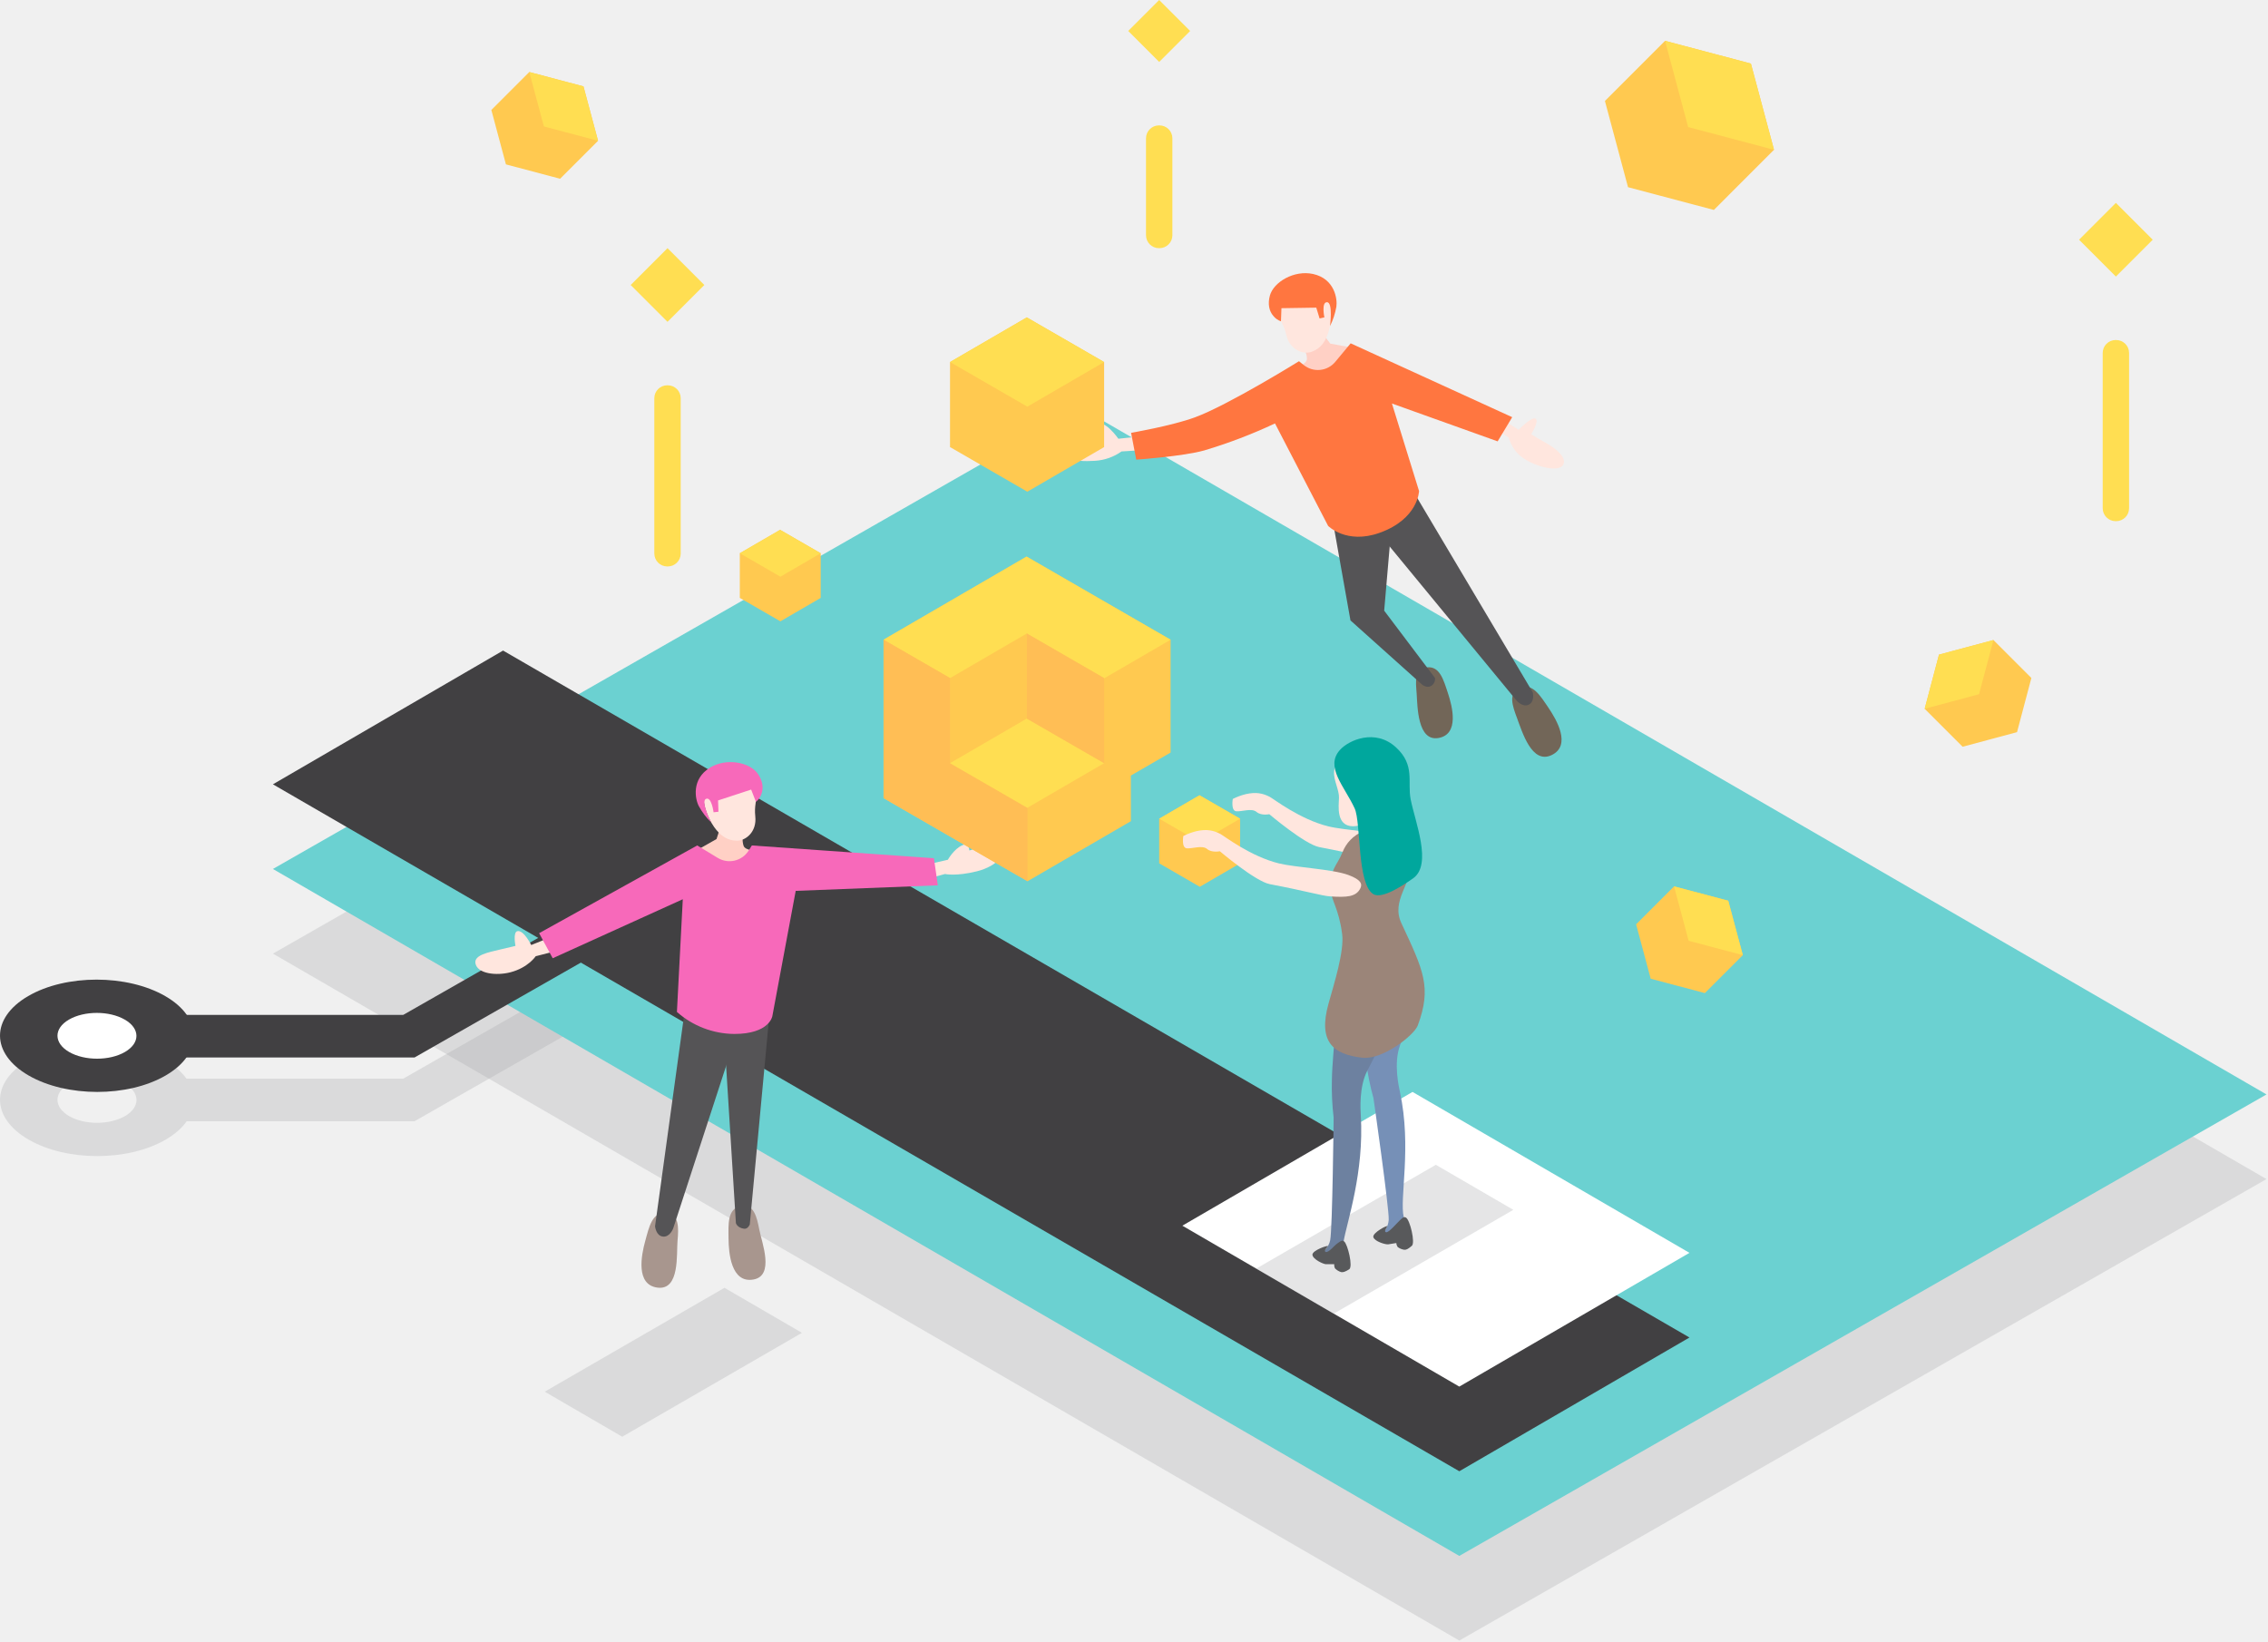
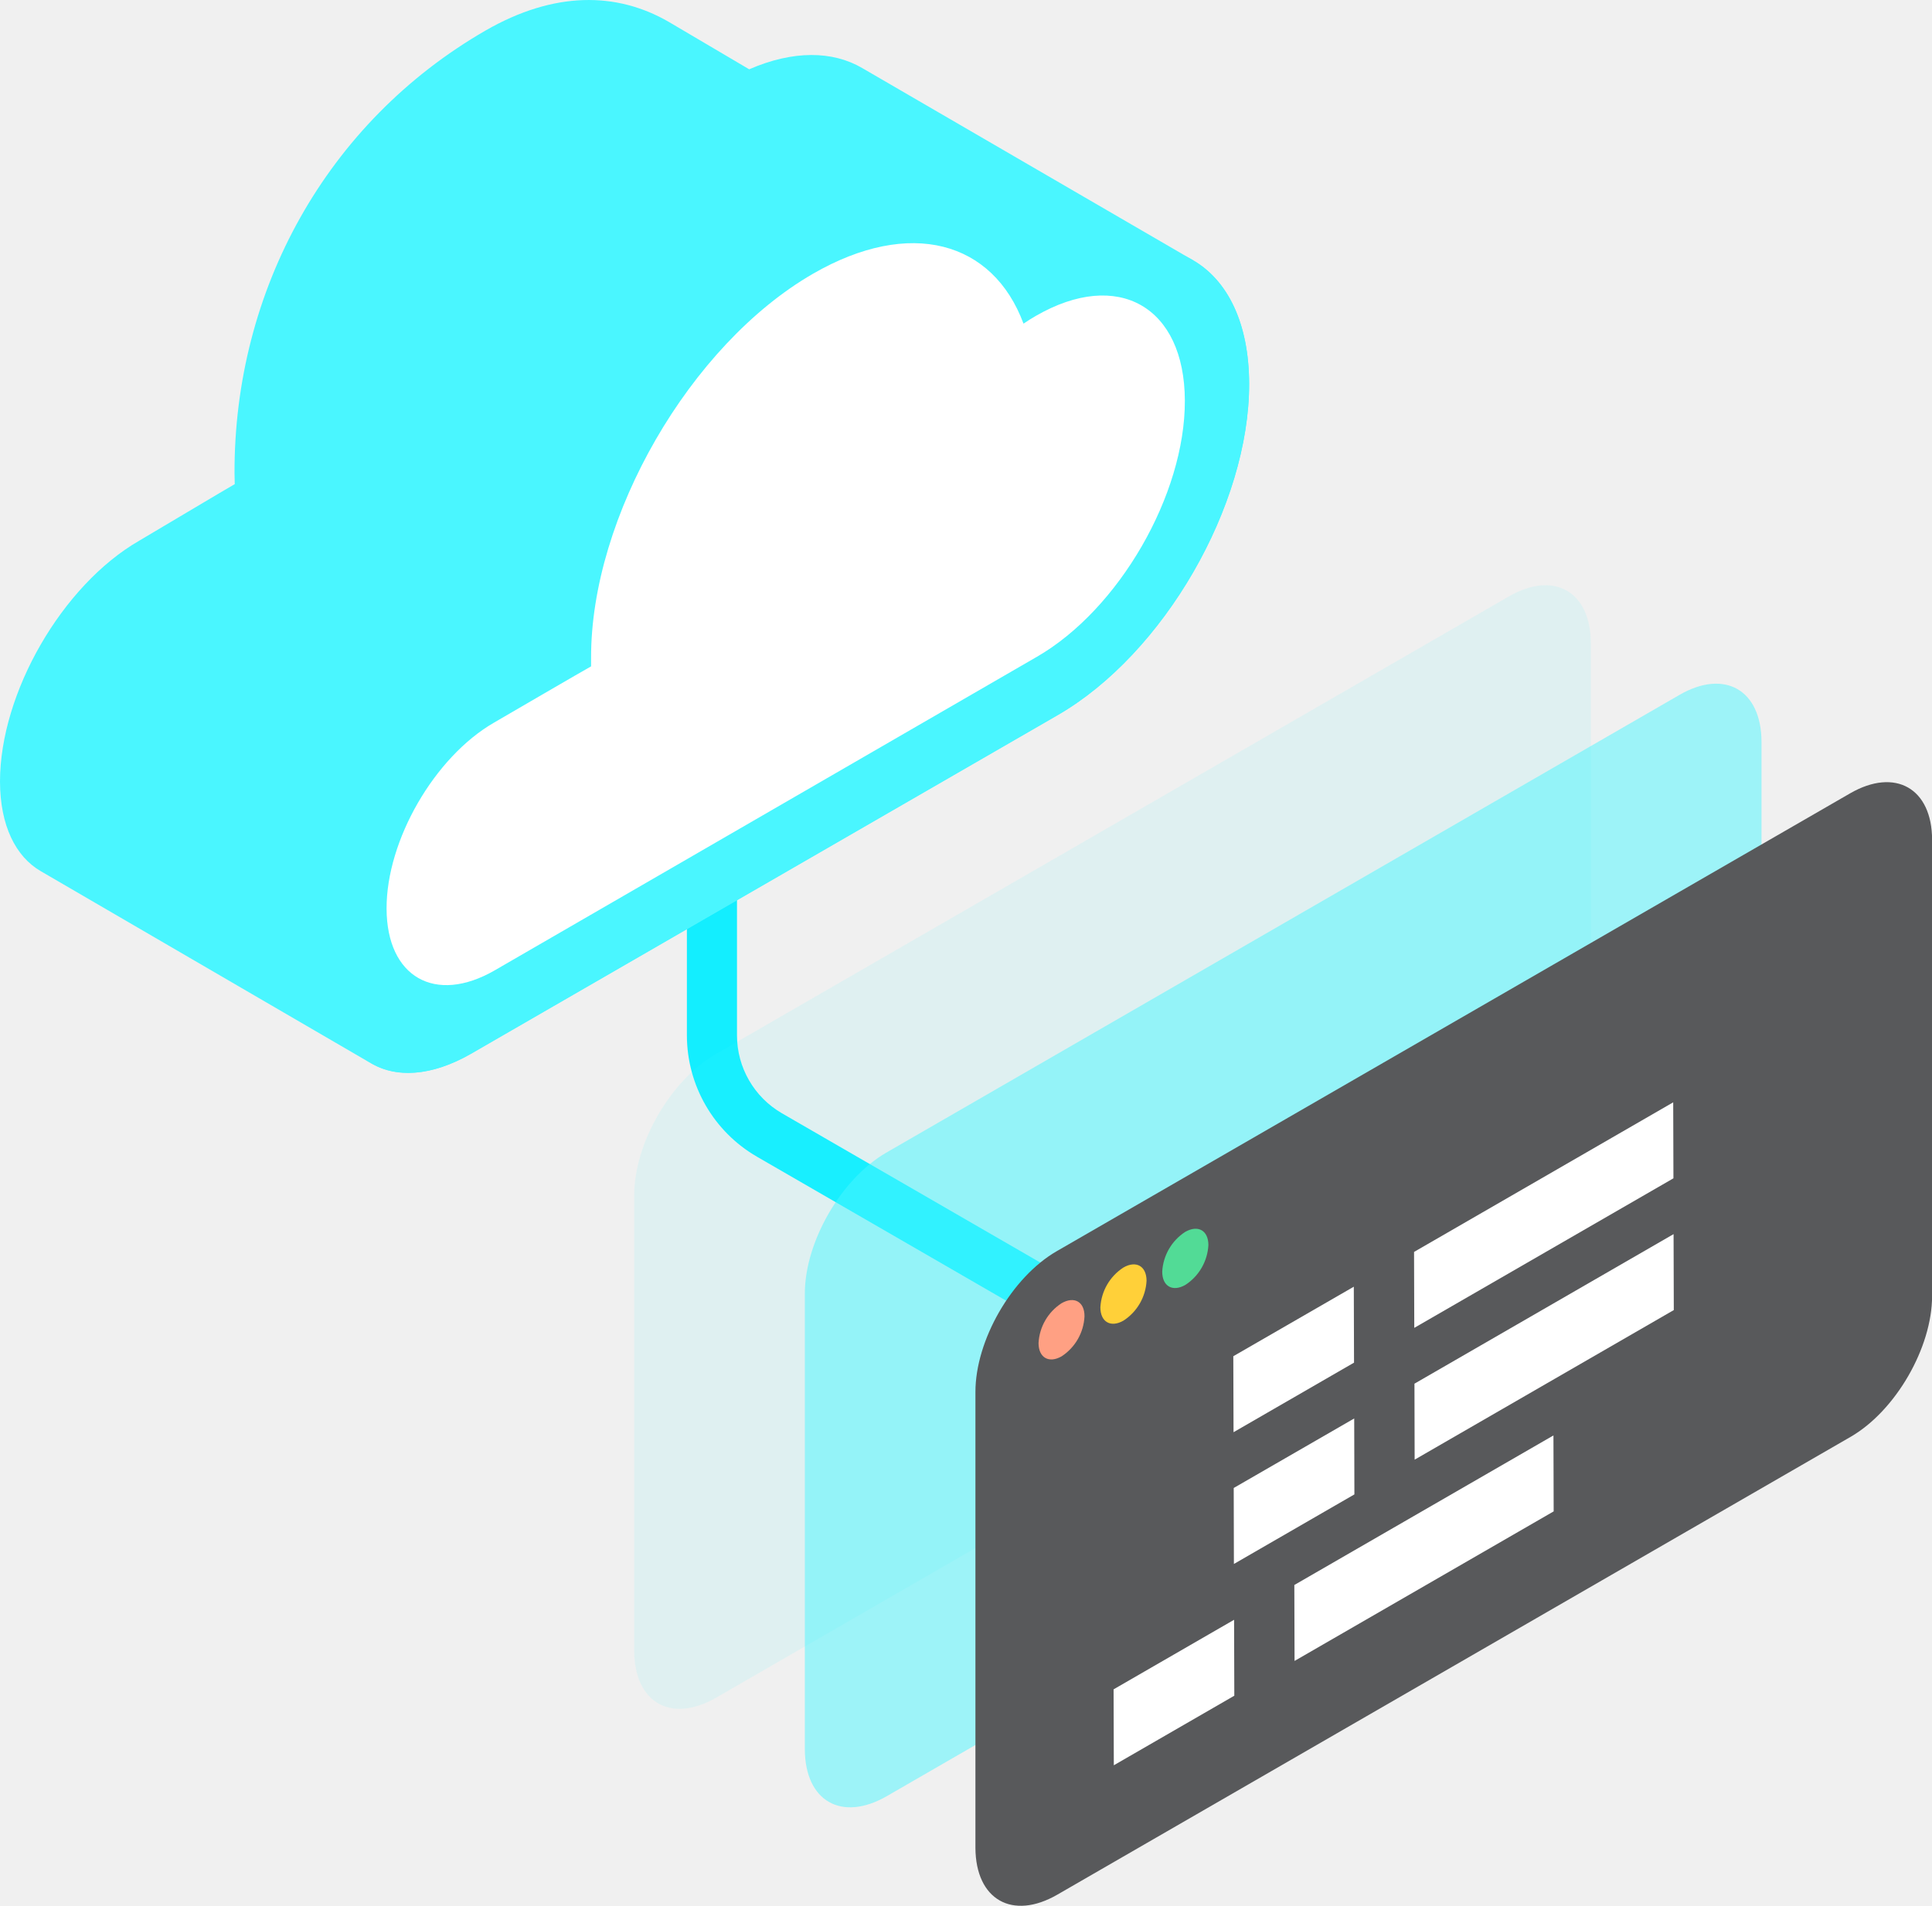
- <svg xmlns="http://www.w3.org/2000/svg" width="1422px" height="1029px" viewBox="0 0 1422 1029" version="1.1">
-   <defs />
-   <g id="Page-1" stroke="none" stroke-width="1" fill="none" fill-rule="evenodd">
-     <g id="Asset-3" fill-rule="nonzero">
-       <g id="Group" opacity="0.3" transform="translate(0, 574)" fill="#A7A9AC">
-         <polygon id="Shape" points="259.88 129.02 102.14 129.02 102.14 102.31 252.8 102.31 431.23 0.53 444.46 23.73" />
-         <path d="M103.59,90.78 C79.78,77 41.31,77 17.66,90.78 C-5.99,104.56 -5.87,126.78 17.94,140.55 C41.75,154.32 80.22,154.3 103.87,140.55 C127.52,126.8 127.4,104.52 103.59,90.78 Z M78.34,125.78 C68.7,131.39 53.01,131.39 43.34,125.78 C33.67,120.17 33.58,111.09 43.22,105.48 C52.86,99.87 68.56,99.88 78.27,105.48 C87.98,111.08 88,120.21 78.34,125.81 L78.34,125.78 Z" id="Shape" />
-       </g>
-       <g id="Group" opacity="0.3" transform="translate(171, 308)" fill="#A7A9AC">
-         <polygon id="Shape" points="1250.07 431.28 743.96 720.63 0.11 289.92 506.22 0.58" />
-       </g>
-       <polygon id="Shape" fill="#6BD1D1" points="1421.07 686.21 914.96 975.55 171.11 544.84 677.22 255.5" />
-       <polygon id="Shape" fill="#414042" points="1059.27 838.61 914.96 922.47 171.11 491.76 315.42 407.9" />
-       <g id="Group" transform="translate(0, 534)">
-         <polygon id="Shape" fill="#414042" points="259.88 129.05 102.14 129.05 102.14 102.34 252.8 102.34 431.23 0.56 444.46 23.76" />
-         <g transform="translate(0, 80)" id="Shape">
-           <path d="M103.59,10.55 C127.4,24.29 127.52,46.55 103.87,60.32 C80.22,74.09 41.74,74.07 17.94,60.32 C-5.86,46.57 -5.99,24.32 17.66,10.54 C41.31,-3.24 79.78,-3.2 103.59,10.55 Z" fill="#414042" />
-           <path d="M78.23,25.29 C87.94,30.89 87.99,39.98 78.34,45.59 C68.69,51.2 53.01,51.19 43.34,45.59 C33.67,39.99 33.58,30.89 43.22,25.29 C52.86,19.69 68.52,19.68 78.23,25.29 Z" fill="#FFFFFF" />
+ <svg xmlns="http://www.w3.org/2000/svg" viewBox="0 0 424.26 418.61">
+   <defs>
+     <style>
+       .cls-1 {
+         fill: #13eeff;
+       }
+ 
+       .cls-2 {
+         isolation: isolate;
+       }
+ 
+       .cls-3 {
+         fill: #4af6ff;
+       }
+ 
+       .cls-4 {
+         fill: #fff;
+       }
+ 
+       .cls-5 {
+         opacity: 0.1;
+       }
+ 
+       .cls-6 {
+         opacity: 0.5;
+       }
+ 
+       .cls-7 {
+         fill: #58595b;
+       }
+ 
+       .cls-8 {
+         fill: #52db96;
+       }
+ 
+       .cls-9 {
+         fill: #ffd039;
+       }
+ 
+       .cls-10 {
+         fill: #ffa083;
+       }
+     </style>
+   </defs>
+   <g id="Layer_2" data-name="Layer 2">
+     <g id="elements">
+       <g>
+         <path class="cls-1" d="M231,290.66a5.49,5.49,0,0,1-2.75-.74l-62.05-35.86a30.82,30.82,0,0,1-15.36-26.62V194.58a5.5,5.5,0,1,1,11,0v32.86a19.79,19.79,0,0,0,9.86,17.09l62.05,35.86A5.5,5.5,0,0,1,231,290.66Z" />
+         <g>
+           <g class="cls-2">
+             <path class="cls-3" d="M30.55,118.78c.78-.45,20.27-12.06,21-12.44,0-.79-.05-1.58-.05-2.38-.11-40.17,20.18-77.1,55.15-97.27,15-8.62,28.74-8.54,40.25-1.86l17.62,10.39c9.64-4.19,18.28-4.08,24.79-.29L262,57.17l-.07,0c7.61,4.38,12.34,13.76,12.38,27.1.07,26.77-18.75,59.38-42.05,72.83l-128.86,74.4c-8.76,5-16.67,5.38-22.28,1.83.16.1.31.21.47.3L8.94,191.35c-5.5-3.2-8.91-10-8.94-19.66C0,152.24,13.62,128.55,30.55,118.78Z" />
+           </g>
+           <path class="cls-3" d="M168.59,48.14c-35,20.18-63.2,69.1-63.09,109.27,0,.8,0,1.59,0,2.38-.76.37-1.53.77-2.31,1.22-16.93,9.78-30.61,33.47-30.55,52.92s13.82,27.29,30.75,17.52l128.86-74.4c23.3-13.45,42.12-46.06,42.05-72.83S255.32,46.65,232,60.1c-1.19.69-2.37,1.44-3.54,2.22C219.76,39,196.22,32.19,168.59,48.14Z" />
+           <path class="cls-4" d="M178.53,60.13c-27,15.59-48.82,53.38-48.73,84.4,0,.62,0,1.24,0,1.84-.59.29-20.72,12-21.32,12.36-13.07,7.55-23.64,25.85-23.59,40.87s10.67,21.09,23.75,13.54l119.07-68.88c18-10.39,32.54-35.58,32.48-56.26s-14.69-29-32.69-18.63c-.93.53-1.84,1.11-2.74,1.72C218.05,53,199.87,47.81,178.53,60.13Z" />
        </g>
-       </g>
-       <g id="Group" opacity="0.3" transform="translate(341, 807)" fill="#A7A9AC">
-         <polygon id="Shape" points="0.52 65.58 49.13 93.83 161.83 28.68 113.23 0.44" />
-       </g>
-       <polygon id="Shape" fill="#FFFFFF" points="1059.27 785.53 914.96 869.39 741.32 768.5 885.63 684.63" />
-       <g id="Group" transform="translate(298, 477)">
-         <path d="M119.4,283.44 C127.95,283.86 127.54,292.89 126.8,301 C126.06,309.11 128.35,332 114.37,330.35 C100.39,328.7 104.1,310 106.53,301.17 C108.96,292.34 110.83,283 119.4,283.44 Z" id="Shape" fill="#A8968E" />
-         <path d="M166.25,279.2 C174.51,277.27 176.56,286 178.06,293.93 C179.56,301.86 187.95,323.07 174.17,325.29 C160.39,327.51 158.87,308.7 158.78,299.6 C158.69,290.5 158,281.13 166.25,279.2 Z" id="Shape" fill="#A8968E" />
-         <path d="M177.71,56.64 C177.71,56.64 169.46,56.52 168.27,53.45 C167.08,50.38 167.78,44.98 167.16,43.51 C166.54,42.04 165.44,37.86 160.54,37.74 C155.64,37.62 153.54,39.97 153.17,42.41 C152.696,44.679 152.05,46.908 151.24,49.08 L136.85,57.25 C136.85,57.25 141.27,75.54 155.85,75.54 C175,75.54 177.71,56.64 177.71,56.64 Z" id="Shape" fill="#FFD0C5" />
-         <g transform="translate(112, 149)" fill="#555456" id="Shape">
-           <path d="M73.3,0.58 L60.1,141.77 C60.1,141.77 58.93,144.71 56.58,144.41 C52.19,143.87 51.4,140.88 51.4,140.88 L43.4,12.42 L73.3,0.58 Z" />
-           <path d="M65.66,13.14 L49.1,30.58 L12.1,144.15 C12.1,144.15 10.03,149.84 5.63,149.33 C1.23,148.82 0.71,142.85 0.71,142.85 L19.82,4 L65.66,13.14 Z" />
+         <g>
+           <g class="cls-5">
+             <path class="cls-3" d="M331.35,131c9.89-5.71,17.94-1.12,18,10.25V241.39c0,11.37-8,25.22-17.86,30.94L157.27,372.9c-9.9,5.71-17.94,1.12-18-10.25V262.5c0-11.37,8-25.21,17.85-30.93Z" />
+           </g>
+           <g class="cls-6">
+             <path class="cls-3" d="M368.82,152.63c9.89-5.71,17.94-1.12,18,10.25V263c0,11.37-8,25.22-17.86,30.94L194.74,394.53c-9.9,5.71-17.94,1.12-18-10.25V284.13c0-11.37,8-25.21,17.85-30.93Z" />
+           </g>
+           <path class="cls-7" d="M406.28,174.26c9.9-5.71,18-1.12,18,10.25V284.65c0,11.37-8,25.22-17.86,30.94L232.2,416.16c-9.89,5.71-17.93,1.12-18-10.25V305.76c0-11.37,7.95-25.21,17.85-30.93Z" />
+           <g>
+             <path class="cls-8" d="M260.28,270.58a11.14,11.14,0,0,0-5.06,8.75c0,3.22,2.29,4.51,5.09,2.9a11.13,11.13,0,0,0,5.05-8.75C265.35,270.26,263.08,269,260.28,270.58Z" />
+             <path class="cls-9" d="M246.69,278.42a11.14,11.14,0,0,0-5.05,8.75c0,3.22,2.29,4.52,5.09,2.9a11.13,11.13,0,0,0,5.05-8.75C251.77,278.1,249.49,276.8,246.69,278.42Z" />
+             <path class="cls-10" d="M233.11,286.26a11.14,11.14,0,0,0-5.05,8.75c0,3.22,2.29,4.52,5.09,2.9a11.13,11.13,0,0,0,5-8.75C238.19,285.94,235.91,284.65,233.11,286.26Z" />
+           </g>
        </g>
-         <path d="M276.45,66.65 L296.31,62.06 C296.31,62.06 299.97,55.35 305.38,52.96 C309.48,51.15 309.79,56.25 309.79,56.25 C309.79,56.25 324.37,51.25 329.52,54.01 C334.67,56.77 327.78,66.01 314.52,69.3 C301.26,72.59 294.52,70.99 294.52,70.99 L277.9,75.54 L276.45,66.65 Z" id="Shape" fill="#FFE6DE" />
-         <path d="M47.25,110.64 L35.08,115.53 C35.08,115.53 30.24,105.75 26.29,106.86 C23.53,107.63 25.2,116.07 25.2,116.07 C25.2,116.07 19.83,117.3 14.89,118.51 C8.36,120.1 -0.67,121.76 0.07,126.83 C1.07,133.58 13.15,134.92 22.07,132.61 C33.15,129.73 37.88,122.55 37.88,122.55 L50,119.44 L47.25,110.64 Z" id="Shape" fill="#FFE6DE" />
-         <path d="M173.4,53.1 L171.4,56.31 C167.286,62.88 158.659,64.929 152.03,60.91 L139.15,53.1 L40.02,108.1 L48.53,123.82 L130.1,86.82 L126.42,157.48 C136.355,166.285 149.145,171.188 162.42,171.28 C184.42,171.28 186.24,160.17 186.24,160.17 L200.9,81.57 L290,78.1 L287.55,61.1 L173.4,53.1 Z" id="Shape" fill="#F769BA" />
-         <path d="M176.31,20 C176.43,25.67 174.83,28.15 175.55,34.85 C176.6,44.64 169.55,50.1 164.13,50.11 C157.8,50.11 153.4,46.65 149.78,41.57 C146.16,36.49 137.57,20.12 148.4,11.14 C159.23,2.16 176.1,9.82 176.31,20 Z" id="Shape" fill="#FFE6DE" />
-         <path d="M179.3,21.07 C180.94,17.14 180.15,12.57 177.23,8.27 C172.32,1.02 157.63,-2.1 147.14,4.32 C135.4,11.5 137.81,24.02 140.14,28.43 C142.204,32.204 144.812,35.654 147.88,38.67 C147.88,38.67 141.16,25.41 144.66,23.89 C148.16,22.37 149.4,32.29 149.4,32.29 L152.46,31.95 L152.21,24.87 L172.96,18.07 L175.96,25.74 C177.495,24.533 178.653,22.913 179.3,21.07 Z" id="Shape" fill="#F769BA" />
-       </g>
-       <g id="Group" transform="translate(664, 171)">
-         <path d="M289.11,260.28 C281.27,263.41 284.34,271.72 287.17,279.28 C290.39,287.82 296.4,308.45 308.9,302.41 C321.4,296.37 311.9,280.18 306.81,272.7 C301.72,265.22 297,257.13 289.11,260.28 Z" id="Shape" fill="#726658" />
-         <path d="M230.65,247.42 C222.54,248.26 223.65,256.2 224.22,263.93 C224.77,271.88 224.7,294.03 237.91,291.72 C251.12,289.41 246.59,271.88 243.82,263.58 C241.05,255.28 238.77,246.57 230.65,247.42 Z" id="Shape" fill="#726658" />
-         <path d="M147.54,60.23 C147.54,60.23 155.29,57.42 155.42,54.13 C155.55,50.84 153.12,45.97 153.22,44.38 C153.32,42.79 153,38.48 157.6,36.76 C162.2,35.04 164.94,36.58 166.08,38.76 C167.266,40.75 168.603,42.645 170.08,44.43 L186.35,47.43 C186.35,47.43 188.14,66.16 174.35,70.9 C156.26,77.22 147.54,60.23 147.54,60.23 Z" id="Shape" fill="#FFD0C5" />
-         <g transform="translate(170, 137)" fill="#555456" id="Shape">
-           <path d="M0.72,13.55 L12.72,81 L57.6,121.21 C57.6,121.21 60.47,123.63 63.18,122.14 C64.953,121.13 65.964,119.17 65.76,117.14 L33.86,74.88 L38.33,22.88 L0.72,13.55 Z" />
-           <path d="M14.34,21.61 L35.68,32.69 L116.68,131.04 C116.68,131.04 120.5,135.75 124.49,133.82 C128.48,131.89 127.02,126.09 127.02,126.09 L52.48,0.68 L14.34,21.61 Z" />
+         <g>
+           <polygon class="cls-4" points="341.13 315.3 341.18 331.98 284.28 364.83 284.23 348.15 341.13 315.3" />
+           <polygon class="cls-4" points="367.51 271.08 367.56 287.76 310.65 320.62 310.61 303.93 367.51 271.08" />
+           <polygon class="cls-4" points="297.38 311.57 297.42 328.25 270.96 343.53 270.92 326.84 297.38 311.57" />
+           <polygon class="cls-4" points="297.29 282.63 297.34 299.31 270.88 314.59 270.83 297.9 297.29 282.63" />
+           <polygon class="cls-4" points="367.43 242.13 367.48 258.82 310.57 291.67 310.52 274.99 367.43 242.13" />
+           <polygon class="cls-4" points="271 355.79 271.05 372.47 244.59 387.75 244.54 371.07 271 355.79" />
        </g>
-         <path d="M57.48,101.94 L37.21,104.09 C37.21,104.09 28.67,91.84 23.59,94.88 C20.21,96.88 24.2,102.98 24.2,102.98 C24.2,102.98 2.58,103.22 0.95,108.86 C-1.16,116.16 8.95,118.86 22.59,117.92 C28.554,117.548 34.296,115.518 39.17,112.06 L59,110.82 L57.48,101.94 Z" id="Shape" fill="#FFE6DE" />
-         <path d="M276,90.84 L288.21,98.45 C288.21,98.45 296.35,89.99 298.78,91.5 C301.21,93.01 296.03,101.25 296.03,101.25 C296.03,101.25 300.97,104.36 305.44,106.8 C308.75,108.6 317.53,114.23 316.52,119.25 C315.13,126.19 298.59,121.54 291.06,116.25 C286.591,113.163 283.366,108.587 281.96,103.34 L271.45,96.52 L276,90.84 Z" id="Shape" fill="#FFE6DE" />
-         <path d="M150.45,55.48 L153.4,57.86 C159.438,62.727 168.267,61.835 173.21,55.86 L182.84,44.27 L284.13,90.57 L275,105.73 L208.72,82 L225.72,136.87 C225.72,136.87 225.32,154.38 200.94,163.09 C180.23,170.49 168.71,158.73 168.71,158.73 L135.4,94.49 C121.073,101.218 106.266,106.87 91.1,111.4 C78.01,115.13 48.4,117.19 48.4,117.19 L45.18,100.37 C45.18,100.37 70.54,96.04 85.18,90.68 C106.1,83 150.45,55.48 150.45,55.48 Z" id="Shape" fill="#FF7640" />
-         <path d="M136.89,25.14 C138.63,30.53 140.95,32.35 142.46,38.93 C144.66,48.52 153.11,51.38 158.24,49.62 C164.24,47.57 167.24,42.84 169.01,36.86 C170.78,30.88 173.54,12.6 160.37,7.65 C147.2,2.7 133.77,15.46 136.89,25.14 Z" id="Shape" fill="#FFE6DE" />
-         <path d="M134.42,27.14 C131.59,23.96 130.84,19.38 132.19,14.36 C134.47,5.91 147.33,-1.85 159.34,0.8 C172.78,3.8 174.6,16.37 173.88,21.29 C173.15,25.53 171.803,29.641 169.88,33.49 C169.88,33.49 171.88,18.76 168.1,18.49 C164.32,18.22 166.36,27.99 166.36,27.99 L163.36,28.66 L161.29,21.89 L139.45,22.23 L139.15,30.45 C137.29,29.821 135.648,28.672 134.42,27.14 Z" id="Shape" fill="#FF7640" />
-       </g>
-       <g id="Group" transform="translate(553, 348)">
-         <polygon id="Shape" fill="#FFC950" points="90.65 0.98 0.98 53.09 0.98 152.41 91.27 204.54 156.06 166.87 156.03 138.27 180.94 123.86 180.94 53.11" />
-         <polygon id="Shape" fill="#FFDE52" points="180.94 53.11 91.27 105.22 0.98 53.09 90.65 0.98" />
-         <polygon id="Shape" fill="#FFBE55" points="0.98 53.09 0.98 152.41 91.27 204.54 91.27 105.22" />
-         <g transform="translate(42, 49)" id="Shape">
-           <polygon fill="#FFC950" points="49.13 109.48 97.27 81.5 97.27 28.19 48.79 0.2 0.65 28.18 0.65 81.5" />
-           <polygon fill="#FFDE52" points="0.65 81.5 48.79 53.52 97.27 81.5 49.13 109.48" />
-           <polygon fill="#FFBE55" points="97.27 81.5 97.27 28.19 48.79 0.2 48.79 53.52" />
-         </g>
-       </g>
-       <g id="Group" transform="translate(595, 199)">
-         <polygon id="Shape" fill="#FFC950" points="49.13 109.3 97.27 81.32 97.27 28 48.79 0.01 0.65 27.99 0.65 81.31" />
-         <polygon id="Shape" fill="#FFDE52" points="0.65 27.99 48.79 0.01 97.27 28 49.13 55.97" />
-       </g>
-       <g id="Group" transform="translate(1006, 25)">
-         <polygon id="Shape" fill="#FFC950" points="14.75 92.37 68.57 106.63 106.27 68.92 91.79 14.86 37.96 0.6 0.26 38.31" />
-         <polygon id="Shape" fill="#FFDE52" points="37.96 0.6 91.79 14.86 106.27 68.92 52.45 54.67" />
-       </g>
-       <g id="Group" transform="translate(1206, 401)">
-         <polygon id="Shape" fill="#FFC950" points="58.64 58.06 67.64 24.09 43.85 0.3 9.72 9.44 0.73 43.41 24.52 67.2" />
-         <polygon id="Shape" fill="#FFDE52" points="0.73 43.41 9.72 9.44 43.85 0.3 34.85 34.27" />
-       </g>
-       <g id="Group" transform="translate(308, 45)">
-         <polygon id="Shape" fill="#FFC950" points="9.21 58.07 43.18 67.07 66.97 43.28 57.83 9.16 23.86 0.16 0.07 23.95" />
-         <polygon id="Shape" fill="#FFDE52" points="23.86 0.16 57.83 9.16 66.97 43.28 33.01 34.28" />
-       </g>
-       <g id="Group" transform="translate(1025, 555)">
-         <polygon id="Shape" fill="#FFC950" points="9.96 58.66 43.92 67.66 67.72 43.87 58.58 9.75 24.61 0.75 0.81 24.54" />
-         <polygon id="Shape" fill="#FFDE52" points="24.61 0.75 58.58 9.75 67.72 43.87 33.75 34.87" />
-       </g>
-       <g id="Group" transform="translate(726, 498)">
-         <polygon id="Shape" fill="#FFC950" points="26.25 58.01 51.52 43.32 51.52 15.32 26.07 0.63 0.8 15.32 0.8 43.31" />
-         <polygon id="Shape" fill="#FFDE52" points="0.8 15.32 26.07 0.63 51.52 15.32 26.25 30.01" />
-       </g>
-       <g id="Group" transform="translate(463, 332)">
-         <polygon id="Shape" fill="#FFC950" points="26.29 57.57 51.57 42.89 51.57 14.89 26.12 0.2 0.84 14.88 0.84 42.88" />
-         <polygon id="Shape" fill="#FFDE52" points="0.84 14.88 26.12 0.2 51.57 14.89 26.29 29.58" />
-       </g>
-       <rect id="Rectangle-path" fill="#FFDE52" transform="translate(418.5183, 178.6983) rotate(45) translate(-418.5183, -178.6983) " x="402.188" y="162.368" width="32.66" height="32.66" />
-       <rect id="Rectangle-path" fill="#FFDE52" transform="translate(726.7932, 19.41722) rotate(45) translate(-726.7932, -19.41722) " x="713.063" y="5.687" width="27.46" height="27.46" />
-       <rect id="Rectangle-path" fill="#FFDE52" x="410.25" y="241.58" width="16.54" height="113.58" rx="8.11" />
-       <rect id="Rectangle-path" fill="#FFDE52" transform="translate(1326.627, 150.3072) rotate(45) translate(-1326.627, -150.3072) " x="1310.297" y="133.977" width="32.66" height="32.66" />
-       <rect id="Rectangle-path" fill="#FFDE52" x="1318.36" y="213.19" width="16.54" height="113.58" rx="8.11" />
-       <rect id="Rectangle-path" fill="#FFDE52" x="718.53" y="78.62" width="16.54" height="76.98" rx="8.11" />
-       <g id="Group" opacity="0.3" transform="translate(787, 730)" fill="#A7A9AC">
-         <polygon id="Shape" points="0.54 65.46 49.15 93.71 161.85 28.56 113.25 0.32" />
-       </g>
-       <g id="Group" transform="translate(741, 462)">
-         <path d="M146.88,152.51 C144.816,166.621 141.38,180.497 136.62,193.94 C132.76,205 136.04,219.38 136.72,222.53 C144.3,257.53 136.32,289.34 139.12,301.13 C139.97,304.71 138.32,311.28 129.58,312.33 C128.32,312.48 126.33,312.26 126.46,311.05 C126.46,310.48 129.46,307.4 129.7,302.83 C130.02,295.51 120.15,226.59 120.15,226.59 C117.973,218.755 116.379,210.77 115.38,202.7 C113.38,188.78 110.87,134.96 110.87,134.96 C110.87,134.96 150.88,124.39 146.88,152.51 Z" id="Shape" fill="#7690B7" />
-         <path d="M140.55,301.44 C143.04,302.91 146.45,317.17 144.22,319.11 C141.99,321.05 140.74,321.71 139.45,321.6 C137.966,321.383 136.56,320.799 135.36,319.9 C134.833,319.161 134.528,318.287 134.48,317.38 C134.48,317.38 130.92,317.93 129.38,318.19 C127.84,318.45 120.84,316.42 120.07,313.69 C119.3,310.96 129.13,305.9 128.82,306.85 C128.58,307.59 126.36,310.44 128.13,310.62 C129.9,310.8 134.96,304.7 136.48,303.34 C138,301.98 138.92,300.47 140.55,301.44 Z" id="Shape" fill="#58595B" />
-         <g id="Shape">
-           <path d="M55.13,37.63 C57.57,38.89 73.95,51.72 91.86,56.13 C102.4,58.71 125.31,59.66 135.42,63.38 C143.53,66.38 144.21,69.11 142.94,71.73 C140.29,77.19 134.27,77.49 123.88,76.79 C118.98,76.47 109.2,73.52 86.14,69.12 C77.14,67.4 54.82,48.5 54.82,48.5 C54.82,48.5 49.82,49.61 46.82,47.07 C43.82,44.53 37.66,46.96 34.14,46.67 C30.62,46.38 31.94,38.93 31.94,38.93 C34.524,37.633 37.244,36.627 40.05,35.93 C46.54,34.47 50.73,35.36 55.13,37.63 Z" fill="#FFE6DE" />
-           <path d="M132.89,169.6 C128.693,183.234 123.184,196.429 116.44,209 C110.94,219.34 112.01,234 112.2,237.27 C114.36,273.03 103.59,303.89 101.45,316.18 C99.74,326 94.63,325.08 91.45,324.94 C90.19,324.88 88.25,324.37 88.56,323.2 C88.7,322.64 92.12,320.05 93.01,315.57 C94.44,308.38 95.17,238.76 95.17,238.76 C94.21,230.684 93.849,222.549 94.09,214.42 C94.22,200.36 99.94,146.78 99.94,146.78 C99.94,146.78 141.12,142.42 132.89,169.6 Z" fill="#6D81A0" />
-           <path d="M114.47,58.67 C125.41,53.67 127.7,52.34 137.09,58.45 C141.09,61.02 145.09,65.92 144.66,76.65 C144.04,92.39 131.02,102.65 137.66,116.86 C151.51,146.52 156.8,157 147.91,181 C145.71,186.94 126.07,202.65 113.08,201.18 C94.83,199.11 85.25,191.27 91.98,167.18 C95.42,154.84 101.9,134.48 100.51,123.69 C98.43,107.48 93.45,102.25 93.27,95.37 C92.92,82.37 97.07,81.37 100.71,72.37 C103,66.74 106.83,62.16 114.47,58.67 Z" fill="#9B8579" />
-           <path d="M107.2,9.25 C100.3,10.05 95.84,16.76 95.45,21.96 C95.06,27.16 98.72,33.33 98.53,38.34 C98.34,43.35 96.61,55.87 107.2,56.06 C117.79,56.25 128.39,43.06 129.55,30.06 C130.49,19.42 123.46,7.35 107.2,9.25 Z" fill="#FFE6DE" />
-           <path d="M24.11,60.86 C26.55,62.12 42.93,74.95 60.85,79.35 C71.39,81.94 94.3,82.89 104.4,86.61 C112.51,89.61 113.2,92.34 111.93,94.96 C109.27,100.42 103.25,100.71 92.86,100.02 C87.97,99.7 78.19,96.74 55.12,92.35 C46.12,90.63 23.81,71.73 23.81,71.73 C23.81,71.73 18.81,72.83 15.81,70.3 C12.81,67.77 6.65,70.19 3.13,69.9 C-0.39,69.61 0.93,62.16 0.93,62.16 C3.515,60.865 6.235,59.859 9.04,59.16 C15.52,57.7 19.71,58.58 24.11,60.86 Z" fill="#FFE6DE" />
-           <path d="M120,98.58 C125.74,102.18 140.4,91.93 145,88.7 C157.2,80.11 146.23,53.29 143.46,39.17 C141.31,28.17 146.46,17.76 134.19,6.52 C121.19,-5.33 104.7,2.05 99.19,8.13 C89.49,18.79 102.05,31.13 108.36,44.89 C112.41,53.84 109.76,92.16 120,98.58 Z" fill="#00A79D" />
-         </g>
-         <path d="M101.79,316.4 C104.02,318.23 107.41,332.28 104.92,333.85 C102.43,335.42 101.08,335.85 99.82,335.59 C98.392,335.142 97.094,334.353 96.04,333.29 C95.631,332.477 95.461,331.565 95.55,330.66 L90.39,330.66 C88.82,330.66 82.22,327.66 81.88,324.81 C81.54,321.96 92.01,318.49 91.56,319.37 C91.21,320.07 88.56,322.55 90.31,323 C92.06,323.45 95.76,318.76 97.47,317.64 C99.18,316.52 100.32,315.19 101.79,316.4 Z" id="Shape" fill="#58595B" />
      </g>
    </g>
  </g>
</svg>
